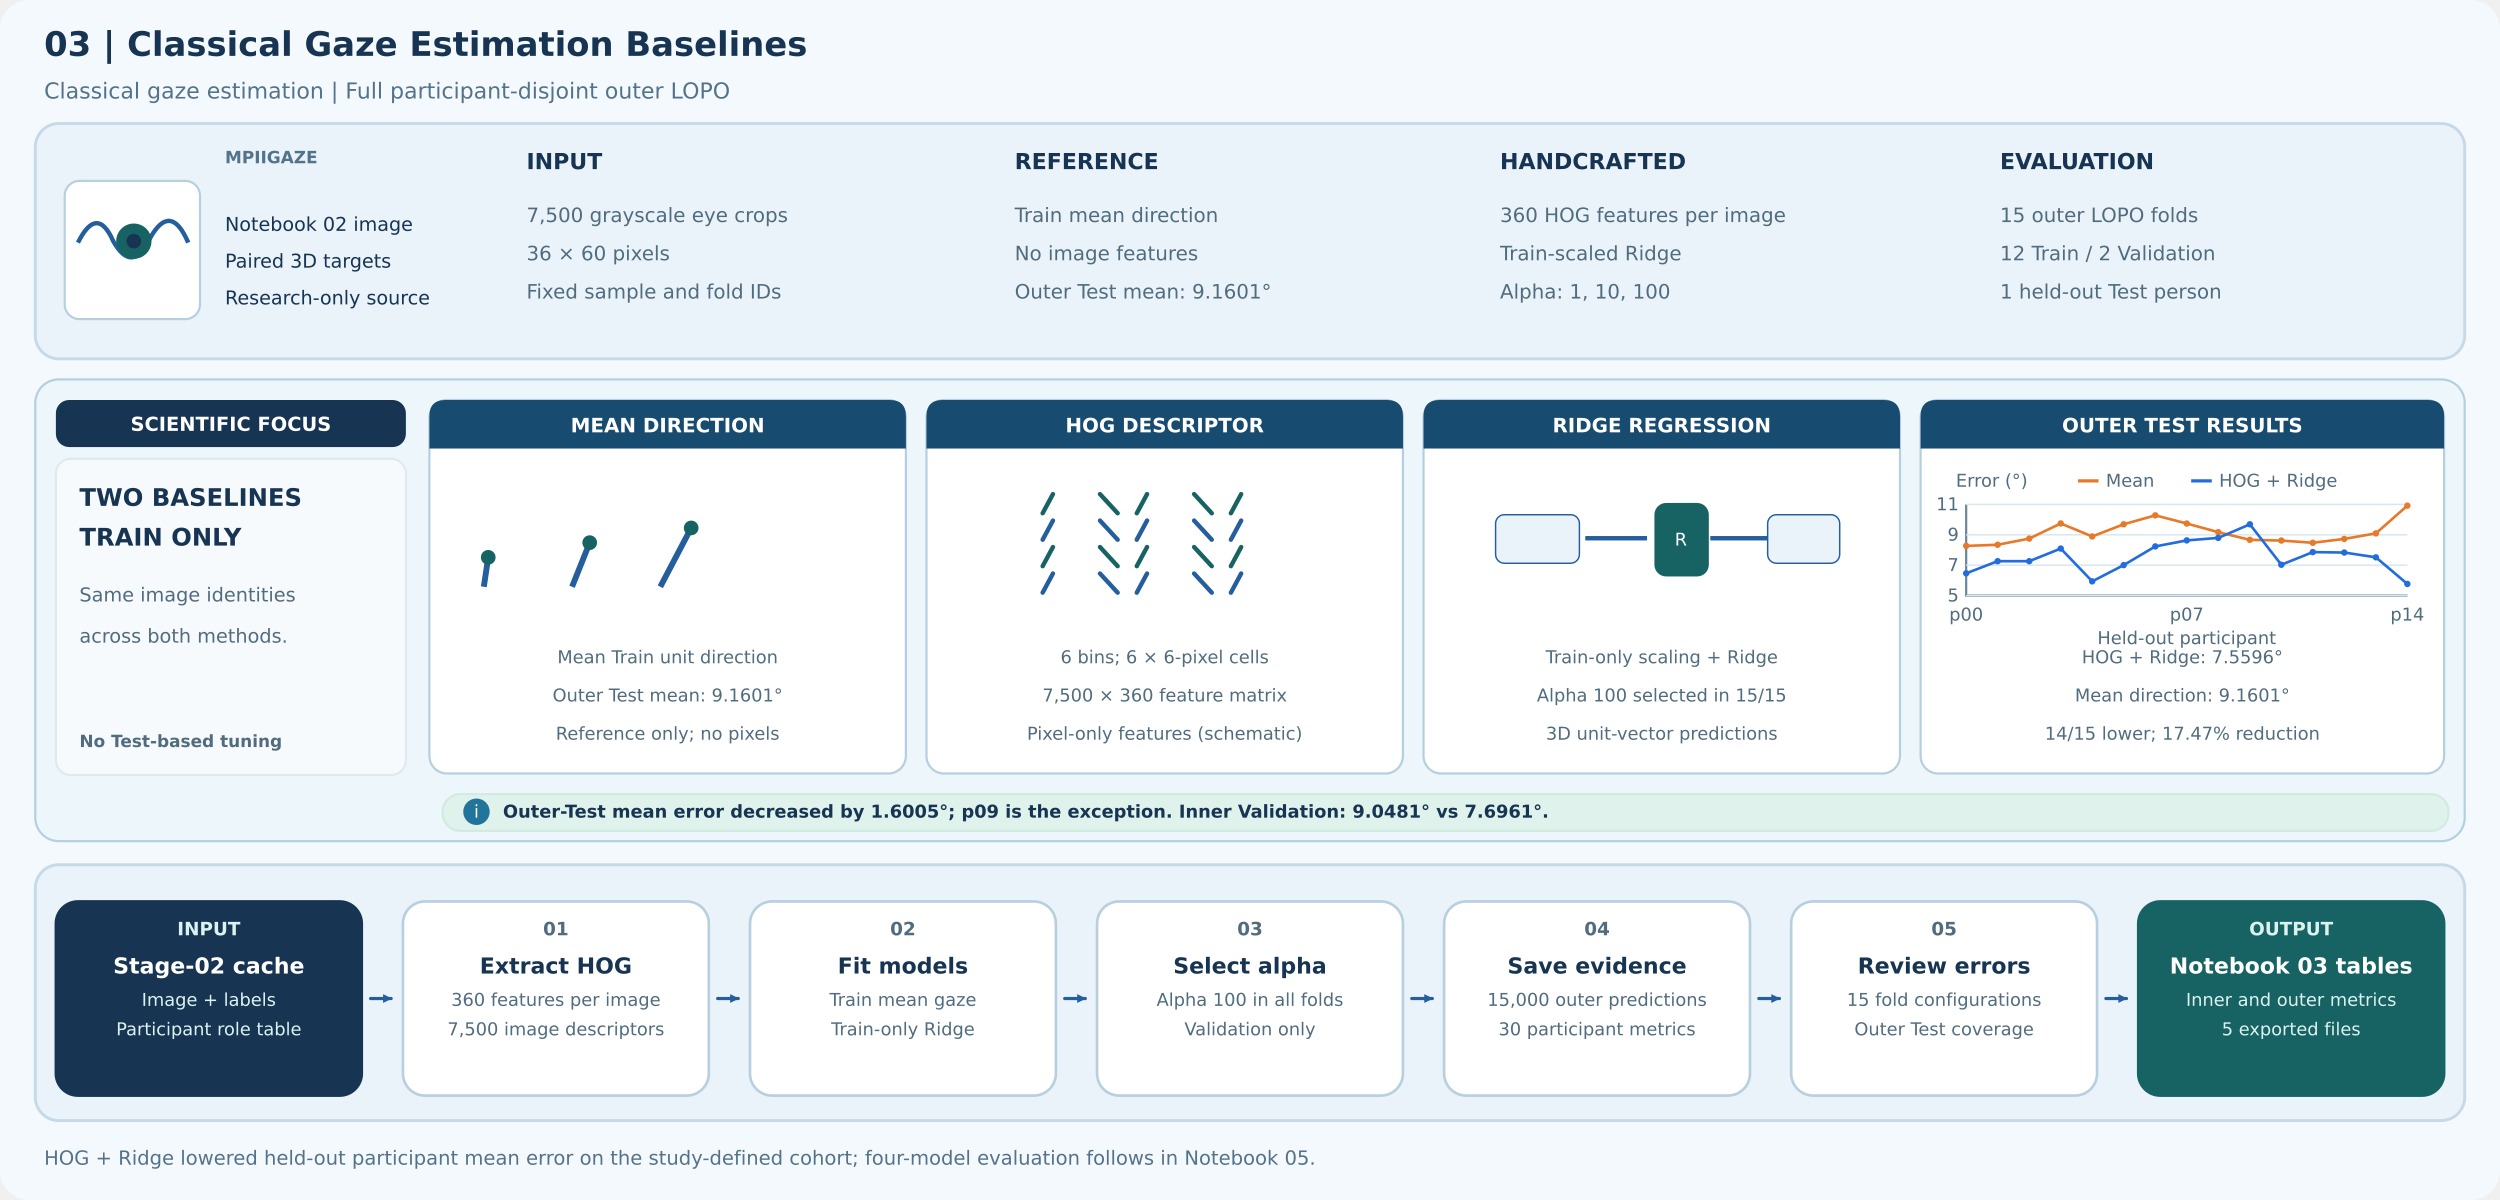
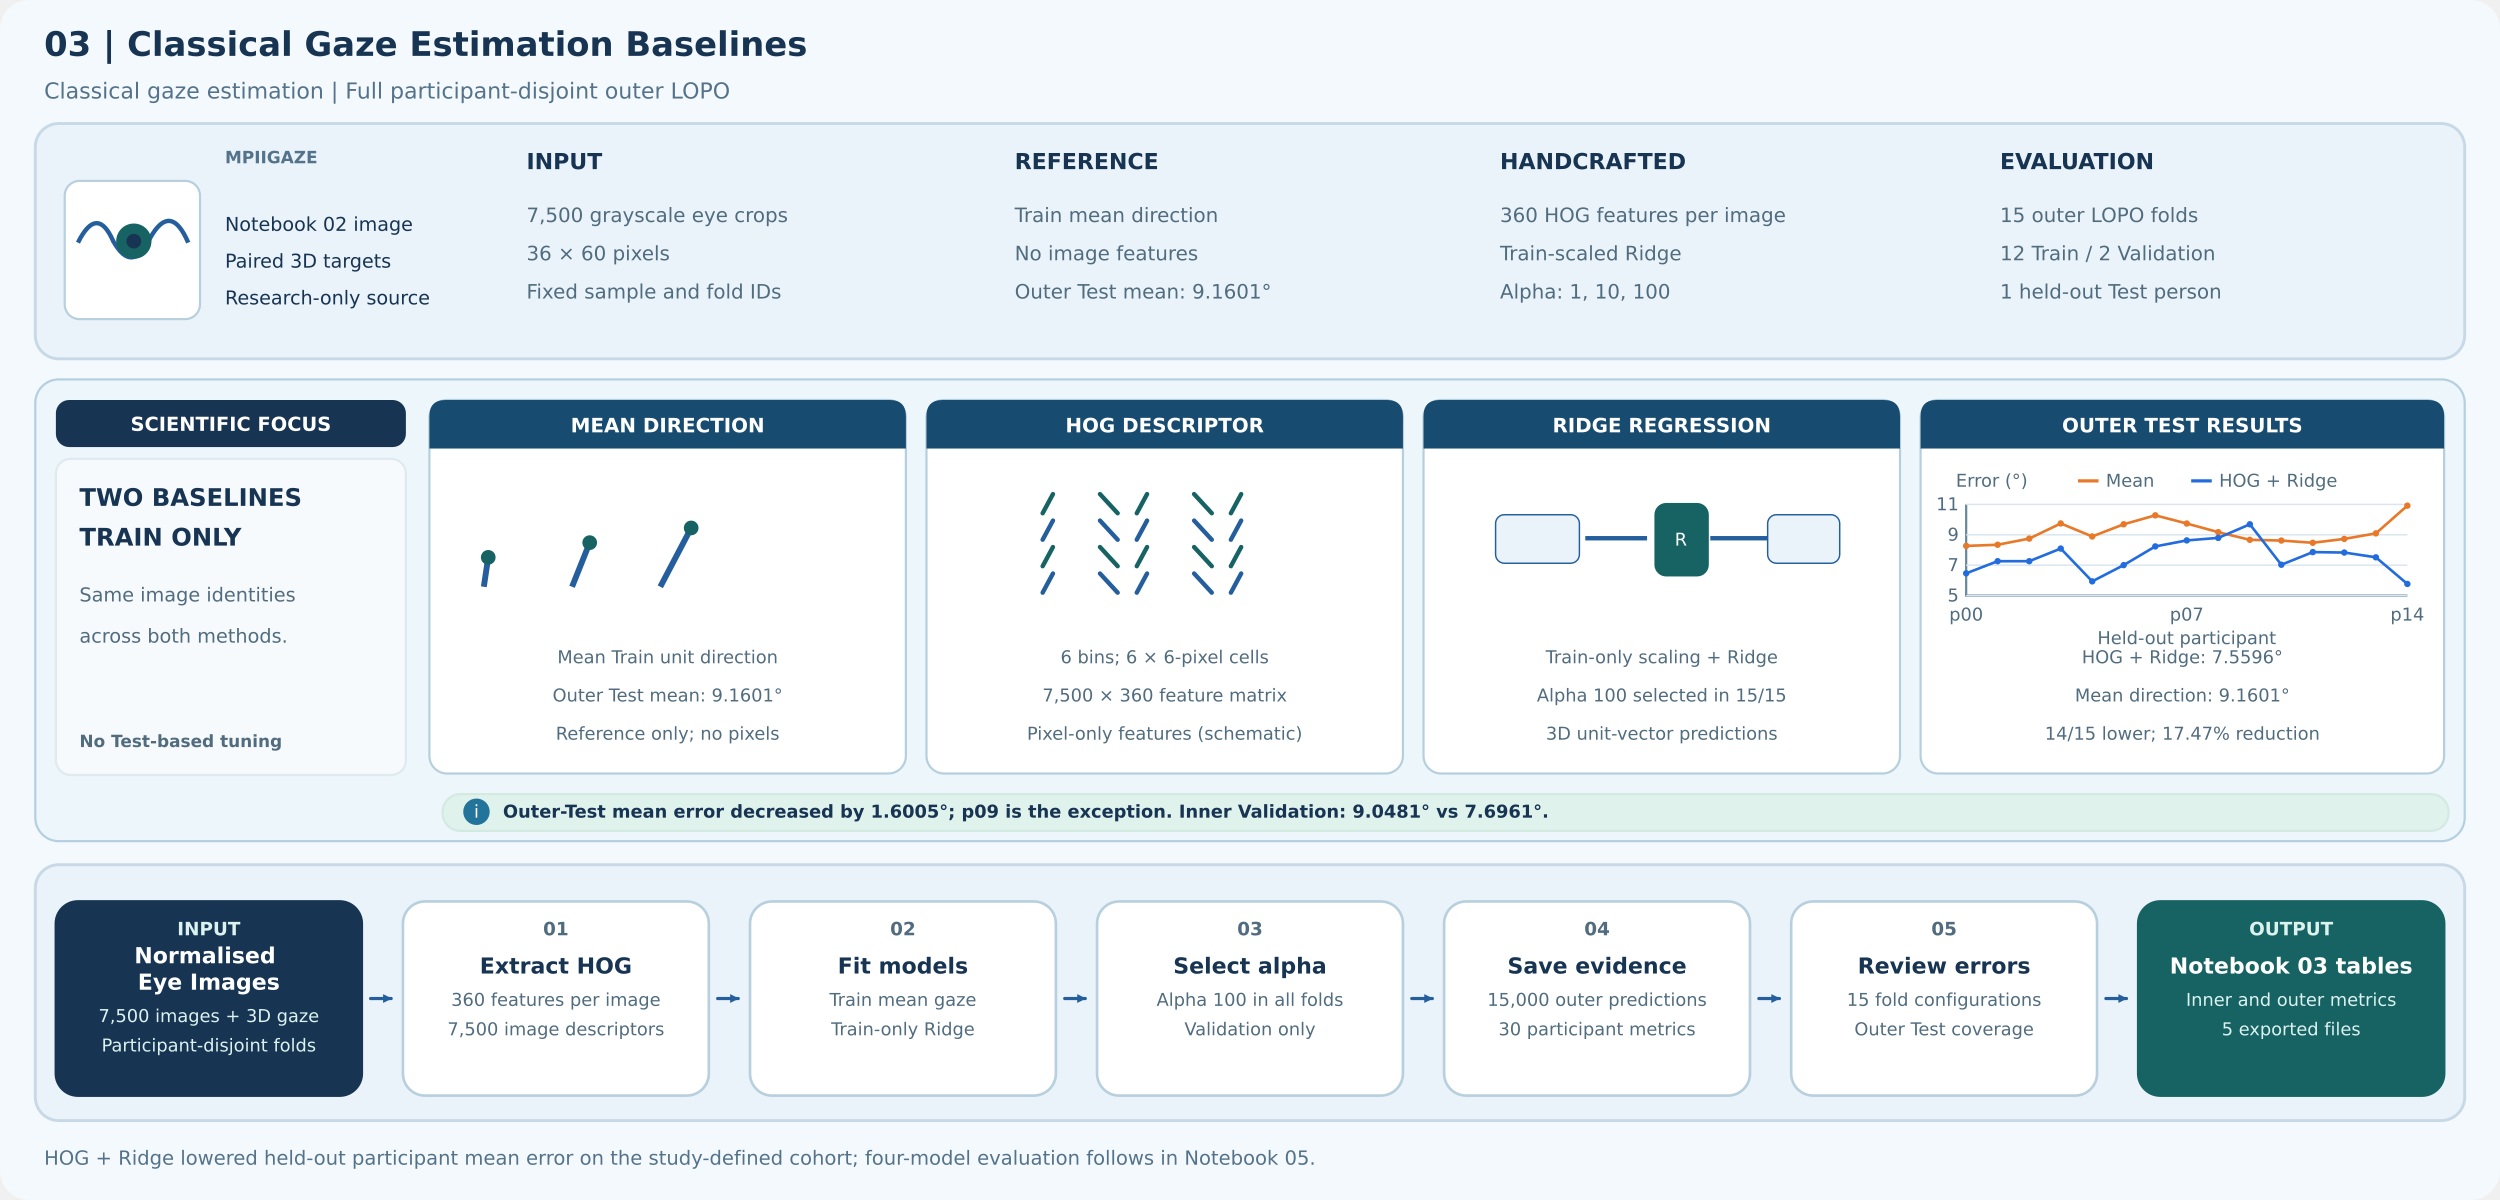
<svg xmlns="http://www.w3.org/2000/svg" width="1700" height="816" viewBox="0 0 1700 816" role="img" aria-labelledby="title desc">
  <defs>
    <marker id="arr" markerUnits="userSpaceOnUse" markerWidth="6" markerHeight="6" refX="5.5" refY="3" orient="auto">
      <path d="M0 0 L6 3 L0 6 Z" fill="#245E9D" />
    </marker>
    <style>text{font-family:DejaVu Sans,Arial,sans-serif;font-weight:400}
.figure-title{font-size:23px;font-weight:700;fill:#173453}.subtitle{font-size:15px;fill:#54738A}
.source-heading{font-size:11.5px;font-weight:700;fill:#53738A}.source-label{font-size:13px;fill:#173453}
.context-heading{font-size:15px;font-weight:700;fill:#173453}.context-body{font-size:13.5px;fill:#506C7E}
.section-label{font-size:13.2px;font-weight:700;fill:#FFFFFF}.focus-heading{font-size:16.5px;font-weight:700;fill:#173453}
.focus-body{font-size:13.1px;fill:#506C7E}.qualification{font-size:11.5px;font-weight:700;fill:#506C7E}
.card-heading{font-size:13.5px;font-weight:700;fill:#FFFFFF}.card-body{font-size:12.1px;fill:#506C7E}
.workflow-id{font-size:12.5px;font-weight:700;fill:#506C7E}.workflow-heading{font-size:15px;font-weight:700;fill:#173453}
.workflow-body{font-size:12.1px;fill:#506C7E}.terminal-id{font-size:12.5px;font-weight:700;fill:#DBF2EF}
.terminal-heading{font-size:15px;font-weight:700;fill:#FFFFFF}.terminal-body{font-size:12.1px;fill:#DBF2EF}
.footer{font-size:13.3px;fill:#54738A}.note{font-size:12.1px;font-weight:700;fill:#173453}</style>
  </defs>
  <rect id="canvas" x="0" y="0" width="1700" height="816" rx="20" fill="#F4F9FD" />
  <g id="band-0-header">
    <text id="title-text" x="30" y="38" class="figure-title">03 | Classical Gaze Estimation Baselines</text>
    <text id="subtitle-text" x="30" y="67" class="subtitle">Classical gaze estimation | Full participant-disjoint outer LOPO</text>
  </g>
  <g id="band-1-context">
    <rect id="context-container" x="24" y="84" width="1652" height="160" rx="16" fill="#EAF3FA" stroke="#C7D9E6" stroke-width="2" />
    <g id="source-schematic">
      <rect id="source-icon-frame" x="44" y="123" width="92" height="94" rx="10" fill="#FFFFFF" stroke="#B8CFDE" stroke-width="1.5" />
      <path d="M53 165Q66 139 77 164Q90 187 102 162Q116 137 128 165" fill="none" stroke="#245E9D" stroke-width="3" />
      <circle cx="91" cy="164" r="12" fill="#176363" />
      <circle cx="91" cy="164" r="5" fill="#173453" />
      <text x="153" y="111" class="source-heading">MPIIGAZE</text>
      <text x="153" y="157" class="source-label">Notebook 02 image</text>
      <text x="153" y="182" class="source-label">Paired 3D targets</text>
      <text x="153" y="207" class="source-label">Research-only source</text>
    </g>
    <g id="context-module-1">
      <text x="358" y="115" class="context-heading">INPUT</text>
      <text x="358" y="151" class="context-body">7,500 grayscale eye crops</text>
      <text x="358" y="177" class="context-body">36 × 60 pixels</text>
      <text x="358" y="203" class="context-body">Fixed sample and fold IDs</text>
    </g>
    <g id="context-module-2">
      <text x="690" y="115" class="context-heading">REFERENCE</text>
      <text x="690" y="151" class="context-body">Train mean direction</text>
      <text x="690" y="177" class="context-body">No image features</text>
      <text x="690" y="203" class="context-body">Outer Test mean: 9.1601°</text>
    </g>
    <g id="context-module-3">
      <text x="1020" y="115" class="context-heading">HANDCRAFTED</text>
      <text x="1020" y="151" class="context-body">360 HOG features per image</text>
      <text x="1020" y="177" class="context-body">Train-scaled Ridge</text>
      <text x="1020" y="203" class="context-body">Alpha: 1, 10, 100</text>
    </g>
    <g id="context-module-4">
      <text x="1360" y="115" class="context-heading">EVALUATION</text>
      <text x="1360" y="151" class="context-body">15 outer LOPO folds</text>
      <text x="1360" y="177" class="context-body">12 Train / 2 Validation</text>
      <text x="1360" y="203" class="context-body">1 held-out Test person</text>
    </g>
  </g>
  <g id="band-2-analysis">
    <rect id="analysis-container" x="24" y="258" width="1652" height="314" rx="16" fill="#EDF6FB" stroke="#B4CFE0" stroke-width="1.5" />
    <g id="analysis-focus">
      <rect id="section-label-box" x="38" y="272" width="238" height="32" rx="9" fill="#173453" />
      <text x="157" y="293" class="section-label" text-anchor="middle">SCIENTIFIC FOCUS</text>
      <rect id="focus-card" x="38" y="312" width="238" height="215" rx="10" fill="#F7FAFD" stroke="#DFEAF0" stroke-width="1.5" />
      <text x="54" y="344" class="focus-heading">TWO BASELINES</text>
      <text x="54" y="371" class="focus-heading">TRAIN ONLY</text>
      <text x="54" y="409" class="focus-body">Same image identities</text>
      <text x="54" y="437" class="focus-body">across both methods.</text>
      <text x="54" y="508" class="qualification">No Test-based tuning</text>
    </g>
    <g id="evidence-panel-1">
      <rect id="evidence-card-1" x="292" y="272" width="324" height="254" rx="12" fill="#FFFFFF" stroke="#B6CFDE" stroke-width="1.5" />
      <path id="evidence-header-1" d="M303 272 H605 Q616 272 616 283 V305 H292 V283 Q292 272 303 272 Z" fill="#174B70" />
      <text x="454" y="294" class="card-heading" text-anchor="middle">MEAN DIRECTION</text>
      <g id="evidence-content-1">
        <g data-diagram="vector" aria-label="vector scientific schematic">
          <path d="M329 399l3 -20" stroke="#245E9D" stroke-width="4" />
          <circle cx="332" cy="379" r="5" fill="#176363" />
          <path d="M389 399l12 -30" stroke="#245E9D" stroke-width="4" />
          <circle cx="401" cy="369" r="5" fill="#176363" />
          <path d="M449 399l21 -40" stroke="#245E9D" stroke-width="4" />
          <circle cx="470" cy="359" r="5" fill="#176363" />
        </g>
        <text x="454" y="451" class="card-body" text-anchor="middle">Mean Train unit direction</text>
        <text x="454" y="477" class="card-body" text-anchor="middle">Outer Test mean: 9.1601°</text>
        <text x="454" y="503" class="card-body" text-anchor="middle">Reference only; no pixels</text>
      </g>
    </g>
    <g id="evidence-panel-2">
      <rect id="evidence-card-2" x="630" y="272" width="324" height="254" rx="12" fill="#FFFFFF" stroke="#B6CFDE" stroke-width="1.5" />
      <path id="evidence-header-2" d="M641 272 H943 Q954 272 954 283 V305 H630 V283 Q630 272 641 272 Z" fill="#174B70" />
      <text x="792" y="294" class="card-heading" text-anchor="middle">HOG DESCRIPTOR</text>
      <g id="evidence-content-2">
        <g data-diagram="hog" aria-label="hog scientific schematic">
          <path d="M716 336l-7 13" stroke="#176363" stroke-width="3" stroke-linecap="round" />
          <path d="M748 336l12 13" stroke="#176363" stroke-width="3" stroke-linecap="round" />
          <path d="M780 336l-7 13" stroke="#176363" stroke-width="3" stroke-linecap="round" />
          <path d="M812 336l12 13" stroke="#176363" stroke-width="3" stroke-linecap="round" />
          <path d="M844 336l-7 13" stroke="#176363" stroke-width="3" stroke-linecap="round" />
          <path d="M716 354l-7 13" stroke="#245E9D" stroke-width="3" stroke-linecap="round" />
          <path d="M748 354l12 13" stroke="#245E9D" stroke-width="3" stroke-linecap="round" />
          <path d="M780 354l-7 13" stroke="#245E9D" stroke-width="3" stroke-linecap="round" />
          <path d="M812 354l12 13" stroke="#245E9D" stroke-width="3" stroke-linecap="round" />
          <path d="M844 354l-7 13" stroke="#245E9D" stroke-width="3" stroke-linecap="round" />
          <path d="M716 372l-7 13" stroke="#176363" stroke-width="3" stroke-linecap="round" />
          <path d="M748 372l12 13" stroke="#176363" stroke-width="3" stroke-linecap="round" />
          <path d="M780 372l-7 13" stroke="#176363" stroke-width="3" stroke-linecap="round" />
          <path d="M812 372l12 13" stroke="#176363" stroke-width="3" stroke-linecap="round" />
          <path d="M844 372l-7 13" stroke="#176363" stroke-width="3" stroke-linecap="round" />
          <path d="M716 390l-7 13" stroke="#245E9D" stroke-width="3" stroke-linecap="round" />
          <path d="M748 390l12 13" stroke="#245E9D" stroke-width="3" stroke-linecap="round" />
          <path d="M780 390l-7 13" stroke="#245E9D" stroke-width="3" stroke-linecap="round" />
          <path d="M812 390l12 13" stroke="#245E9D" stroke-width="3" stroke-linecap="round" />
          <path d="M844 390l-7 13" stroke="#245E9D" stroke-width="3" stroke-linecap="round" />
        </g>
        <text x="792" y="451" class="card-body" text-anchor="middle">6 bins; 6 × 6-pixel cells</text>
        <text x="792" y="477" class="card-body" text-anchor="middle">7,500 × 360 feature matrix</text>
        <text x="792" y="503" class="card-body" text-anchor="middle">Pixel-only features (schematic)</text>
      </g>
    </g>
    <g id="evidence-panel-3">
      <rect id="evidence-card-3" x="968" y="272" width="324" height="254" rx="12" fill="#FFFFFF" stroke="#B6CFDE" stroke-width="1.5" />
      <path id="evidence-header-3" d="M979 272 H1281 Q1292 272 1292 283 V305 H968 V283 Q968 272 979 272 Z" fill="#174B70" />
      <text x="1130" y="294" class="card-heading" text-anchor="middle">RIDGE REGRESSION</text>
      <g id="evidence-content-3">
        <g data-diagram="ridge" aria-label="ridge scientific schematic">
          <rect x="1017" y="350" width="57" height="33" rx="6" fill="#EAF3FA" stroke="#245E9D" />
          <path d="M1078 366H1120M1163 366h39" stroke="#245E9D" stroke-width="3" />
          <rect x="1125" y="342" width="37" height="50" rx="8" fill="#176363" />
          <rect x="1202" y="350" width="49" height="33" rx="6" fill="#EAF3FA" stroke="#245E9D" />
          <text x="1143" y="371" fill="white" font-size="12" text-anchor="middle">R</text>
        </g>
        <text x="1130" y="451" class="card-body" text-anchor="middle">Train-only scaling + Ridge</text>
        <text x="1130" y="477" class="card-body" text-anchor="middle">Alpha 100 selected in 15/15</text>
        <text x="1130" y="503" class="card-body" text-anchor="middle">3D unit-vector predictions</text>
      </g>
    </g>
    <g id="evidence-panel-4">
      <rect id="evidence-card-4" x="1306" y="272" width="356" height="254" rx="12" fill="#FFFFFF" stroke="#B6CFDE" stroke-width="1.5" />
      <path id="evidence-header-4" d="M1317 272 H1651 Q1662 272 1662 283 V305 H1306 V283 Q1306 272 1317 272 Z" fill="#174B70" />
      <text x="1484" y="294" class="card-heading" text-anchor="middle">OUTER TEST RESULTS</text>
      <g id="evidence-content-4">
        <g data-diagram="outer-test-errors" aria-label="Outer Test mean angular error per held-out participant, degrees">
          <path d="M1337 343 V405 H1637" fill="none" stroke="#66879D" stroke-width="1.5" />
          <path d="M1337 405 H1637" stroke="#D9E6EF" stroke-width="1" />
          <text x="1332" y="409" class="card-body" text-anchor="end">5</text>
          <path d="M1337 384.333 H1637" stroke="#D9E6EF" stroke-width="1" />
          <text x="1332" y="388.333" class="card-body" text-anchor="end">7</text>
          <path d="M1337 363.667 H1637" stroke="#D9E6EF" stroke-width="1" />
          <text x="1332" y="367.667" class="card-body" text-anchor="end">9</text>
          <path d="M1337 343 H1637" stroke="#D9E6EF" stroke-width="1" />
          <text x="1332" y="347" class="card-body" text-anchor="end">11</text>
          <polyline points="1337.0,371.21 1358.4,370.44 1379.9,366.24 1401.3,355.95 1422.7,364.80 1444.1,356.50 1465.6,350.43 1487.0,356.00 1508.4,361.87 1529.9,367.08 1551.3,367.58 1572.7,369.09 1594.1,366.46 1615.6,362.70 1637.0,343.84" fill="none" stroke="#E87929" stroke-width="1.8" />
          <circle cx="1337.0" cy="371.21" r="2.2" fill="#E87929" />
          <circle cx="1358.4" cy="370.44" r="2.2" fill="#E87929" />
          <circle cx="1379.9" cy="366.24" r="2.2" fill="#E87929" />
          <circle cx="1401.3" cy="355.95" r="2.2" fill="#E87929" />
          <circle cx="1422.7" cy="364.80" r="2.2" fill="#E87929" />
          <circle cx="1444.1" cy="356.50" r="2.2" fill="#E87929" />
          <circle cx="1465.6" cy="350.43" r="2.2" fill="#E87929" />
          <circle cx="1487.0" cy="356.00" r="2.2" fill="#E87929" />
          <circle cx="1508.4" cy="361.87" r="2.2" fill="#E87929" />
          <circle cx="1529.9" cy="367.08" r="2.2" fill="#E87929" />
          <circle cx="1551.3" cy="367.58" r="2.2" fill="#E87929" />
          <circle cx="1572.7" cy="369.09" r="2.2" fill="#E87929" />
          <circle cx="1594.1" cy="366.46" r="2.2" fill="#E87929" />
          <circle cx="1615.6" cy="362.70" r="2.2" fill="#E87929" />
          <circle cx="1637.0" cy="343.84" r="2.2" fill="#E87929" />
          <polyline points="1337.0,389.86 1358.4,381.61 1379.9,381.61 1401.3,373.02 1422.7,395.32 1444.1,384.28 1465.6,371.56 1487.0,367.47 1508.4,365.77 1529.9,356.52 1551.3,384.03 1572.7,375.43 1594.1,375.73 1615.6,378.98 1637.0,397.08" fill="none" stroke="#236CDE" stroke-width="1.8" />
          <circle cx="1337.0" cy="389.86" r="2.2" fill="#236CDE" />
          <circle cx="1358.4" cy="381.61" r="2.2" fill="#236CDE" />
          <circle cx="1379.9" cy="381.61" r="2.2" fill="#236CDE" />
          <circle cx="1401.3" cy="373.02" r="2.2" fill="#236CDE" />
          <circle cx="1422.7" cy="395.32" r="2.2" fill="#236CDE" />
          <circle cx="1444.1" cy="384.28" r="2.2" fill="#236CDE" />
          <circle cx="1465.6" cy="371.56" r="2.2" fill="#236CDE" />
          <circle cx="1487.0" cy="367.47" r="2.2" fill="#236CDE" />
          <circle cx="1508.4" cy="365.77" r="2.2" fill="#236CDE" />
          <circle cx="1529.9" cy="356.52" r="2.2" fill="#236CDE" />
          <circle cx="1551.3" cy="384.03" r="2.2" fill="#236CDE" />
          <circle cx="1572.7" cy="375.43" r="2.2" fill="#236CDE" />
          <circle cx="1594.1" cy="375.73" r="2.2" fill="#236CDE" />
          <circle cx="1615.6" cy="378.98" r="2.2" fill="#236CDE" />
          <circle cx="1637.0" cy="397.08" r="2.2" fill="#236CDE" />
          <text x="1330" y="331" class="card-body">Error (°)</text>
          <path d="M1413 327h14" stroke="#E87929" stroke-width="2.2" />
          <text x="1432" y="331" class="card-body">Mean</text>
          <path d="M1490 327h14" stroke="#236CDE" stroke-width="2.2" />
          <text x="1509" y="331" class="card-body">HOG + Ridge</text>
          <text x="1337" y="422" class="card-body" text-anchor="middle">p00</text>
          <text x="1487" y="422" class="card-body" text-anchor="middle">p07</text>
          <text x="1637" y="422" class="card-body" text-anchor="middle">p14</text>
          <text x="1487" y="438" class="card-body" text-anchor="middle">Held-out participant</text>
        </g>
        <text x="1484" y="451" class="card-body" text-anchor="middle">HOG + Ridge: 7.5596°</text>
        <text x="1484" y="477" class="card-body" text-anchor="middle">Mean direction: 9.1601°</text>
        <text x="1484" y="503" class="card-body" text-anchor="middle">14/15 lower; 17.47% reduction</text>
      </g>
    </g>
    <g id="optional-scientific-note">
      <rect id="note-strip" x="301" y="540" width="1364" height="25" rx="12" fill="#E0F2EC" stroke="#D3EAE2" stroke-width="1.5" />
      <circle cx="324" cy="552" r="9" fill="#23749A" />
      <text x="324" y="556" fill="#FFFFFF" font-size="12" text-anchor="middle">i</text>
      <text x="342" y="556" class="note">Outer-Test mean error decreased by 1.6005°; p09 is the exception. Inner Validation: 9.0481° vs 7.6961°.</text>
    </g>
  </g>
  <g id="band-3-workflow">
    <rect id="workflow-container" x="24" y="588" width="1652" height="174" rx="16" fill="#EAF3FA" stroke="#C7D9E6" stroke-width="2" />
    <g id="workflow-input">
      <rect id="workflow-node-0" x="38" y="613" width="208" height="132" rx="15" fill="#173453" stroke="#173453" stroke-width="1.8" />
      <text x="142" y="636" text-anchor="middle" class="terminal-id">INPUT</text>
-       <text x="142" y="662" text-anchor="middle" class="terminal-heading">Stage-02 cache</text>
-       <text x="142" y="684" text-anchor="middle" class="terminal-body">Image + labels</text>
-       <text x="142" y="704" text-anchor="middle" class="terminal-body">Participant role table</text>
+       <text x="142" y="655" text-anchor="middle" class="terminal-heading">
+         <tspan x="142" y="655">Normalised</tspan>
+         <tspan x="142" y="673">Eye Images</tspan>
+       </text>
+       <text x="142" y="695" text-anchor="middle" class="terminal-body">7,500 images + 3D gaze</text>
+       <text x="142" y="715" text-anchor="middle" class="terminal-body">Participant-disjoint folds</text>
    </g>
    <path id="workflow-connector-0" d="M252 679 H266" fill="none" stroke="#245E9D" stroke-width="2.2" stroke-linecap="round" marker-end="url(#arr)" />
    <g id="workflow-process-1">
      <rect id="workflow-node-1" x="274" y="613" width="208" height="132" rx="15" fill="#FFFFFF" stroke="#B8CFDE" stroke-width="1.8" />
      <text x="378" y="636" text-anchor="middle" class="workflow-id">01</text>
      <text x="378" y="662" text-anchor="middle" class="workflow-heading">Extract HOG</text>
      <text x="378" y="684" text-anchor="middle" class="workflow-body">360 features per image</text>
      <text x="378" y="704" text-anchor="middle" class="workflow-body">7,500 image descriptors</text>
    </g>
    <path id="workflow-connector-1" d="M488 679 H502" fill="none" stroke="#245E9D" stroke-width="2.2" stroke-linecap="round" marker-end="url(#arr)" />
    <g id="workflow-process-2">
      <rect id="workflow-node-2" x="510" y="613" width="208" height="132" rx="15" fill="#FFFFFF" stroke="#B8CFDE" stroke-width="1.8" />
      <text x="614" y="636" text-anchor="middle" class="workflow-id">02</text>
      <text x="614" y="662" text-anchor="middle" class="workflow-heading">Fit models</text>
      <text x="614" y="684" text-anchor="middle" class="workflow-body">Train mean gaze</text>
      <text x="614" y="704" text-anchor="middle" class="workflow-body">Train-only Ridge</text>
    </g>
    <path id="workflow-connector-2" d="M724 679 H738" fill="none" stroke="#245E9D" stroke-width="2.2" stroke-linecap="round" marker-end="url(#arr)" />
    <g id="workflow-process-3">
      <rect id="workflow-node-3" x="746" y="613" width="208" height="132" rx="15" fill="#FFFFFF" stroke="#B8CFDE" stroke-width="1.8" />
      <text x="850" y="636" text-anchor="middle" class="workflow-id">03</text>
      <text x="850" y="662" text-anchor="middle" class="workflow-heading">Select alpha</text>
      <text x="850" y="684" text-anchor="middle" class="workflow-body">Alpha 100 in all folds</text>
      <text x="850" y="704" text-anchor="middle" class="workflow-body">Validation only</text>
    </g>
    <path id="workflow-connector-3" d="M960 679 H974" fill="none" stroke="#245E9D" stroke-width="2.2" stroke-linecap="round" marker-end="url(#arr)" />
    <g id="workflow-process-4">
      <rect id="workflow-node-4" x="982" y="613" width="208" height="132" rx="15" fill="#FFFFFF" stroke="#B8CFDE" stroke-width="1.8" />
      <text x="1086" y="636" text-anchor="middle" class="workflow-id">04</text>
      <text x="1086" y="662" text-anchor="middle" class="workflow-heading">Save evidence</text>
      <text x="1086" y="684" text-anchor="middle" class="workflow-body">15,000 outer predictions</text>
      <text x="1086" y="704" text-anchor="middle" class="workflow-body">30 participant metrics</text>
    </g>
    <path id="workflow-connector-4" d="M1196 679 H1210" fill="none" stroke="#245E9D" stroke-width="2.2" stroke-linecap="round" marker-end="url(#arr)" />
    <g id="workflow-process-5">
      <rect id="workflow-node-5" x="1218" y="613" width="208" height="132" rx="15" fill="#FFFFFF" stroke="#B8CFDE" stroke-width="1.8" />
      <text x="1322" y="636" text-anchor="middle" class="workflow-id">05</text>
      <text x="1322" y="662" text-anchor="middle" class="workflow-heading">Review errors</text>
      <text x="1322" y="684" text-anchor="middle" class="workflow-body">15 fold configurations</text>
      <text x="1322" y="704" text-anchor="middle" class="workflow-body">Outer Test coverage</text>
    </g>
    <path id="workflow-connector-5" d="M1432 679 H1446" fill="none" stroke="#245E9D" stroke-width="2.2" stroke-linecap="round" marker-end="url(#arr)" />
    <g id="workflow-output">
      <rect id="workflow-node-6" x="1454" y="613" width="208" height="132" rx="15" fill="#176363" stroke="#176363" stroke-width="1.8" />
      <text x="1558" y="636" text-anchor="middle" class="terminal-id">OUTPUT</text>
      <text x="1558" y="662" text-anchor="middle" class="terminal-heading">Notebook 03 tables</text>
      <text x="1558" y="684" text-anchor="middle" class="terminal-body">Inner and outer metrics</text>
      <text x="1558" y="704" text-anchor="middle" class="terminal-body">5 exported files</text>
    </g>
  </g>
  <g id="band-4-summary">
    <text x="30" y="792" class="footer">HOG + Ridge lowered held-out participant mean error on the study-defined cohort; four-model evaluation follows in Notebook 05.</text>
  </g>
</svg>
